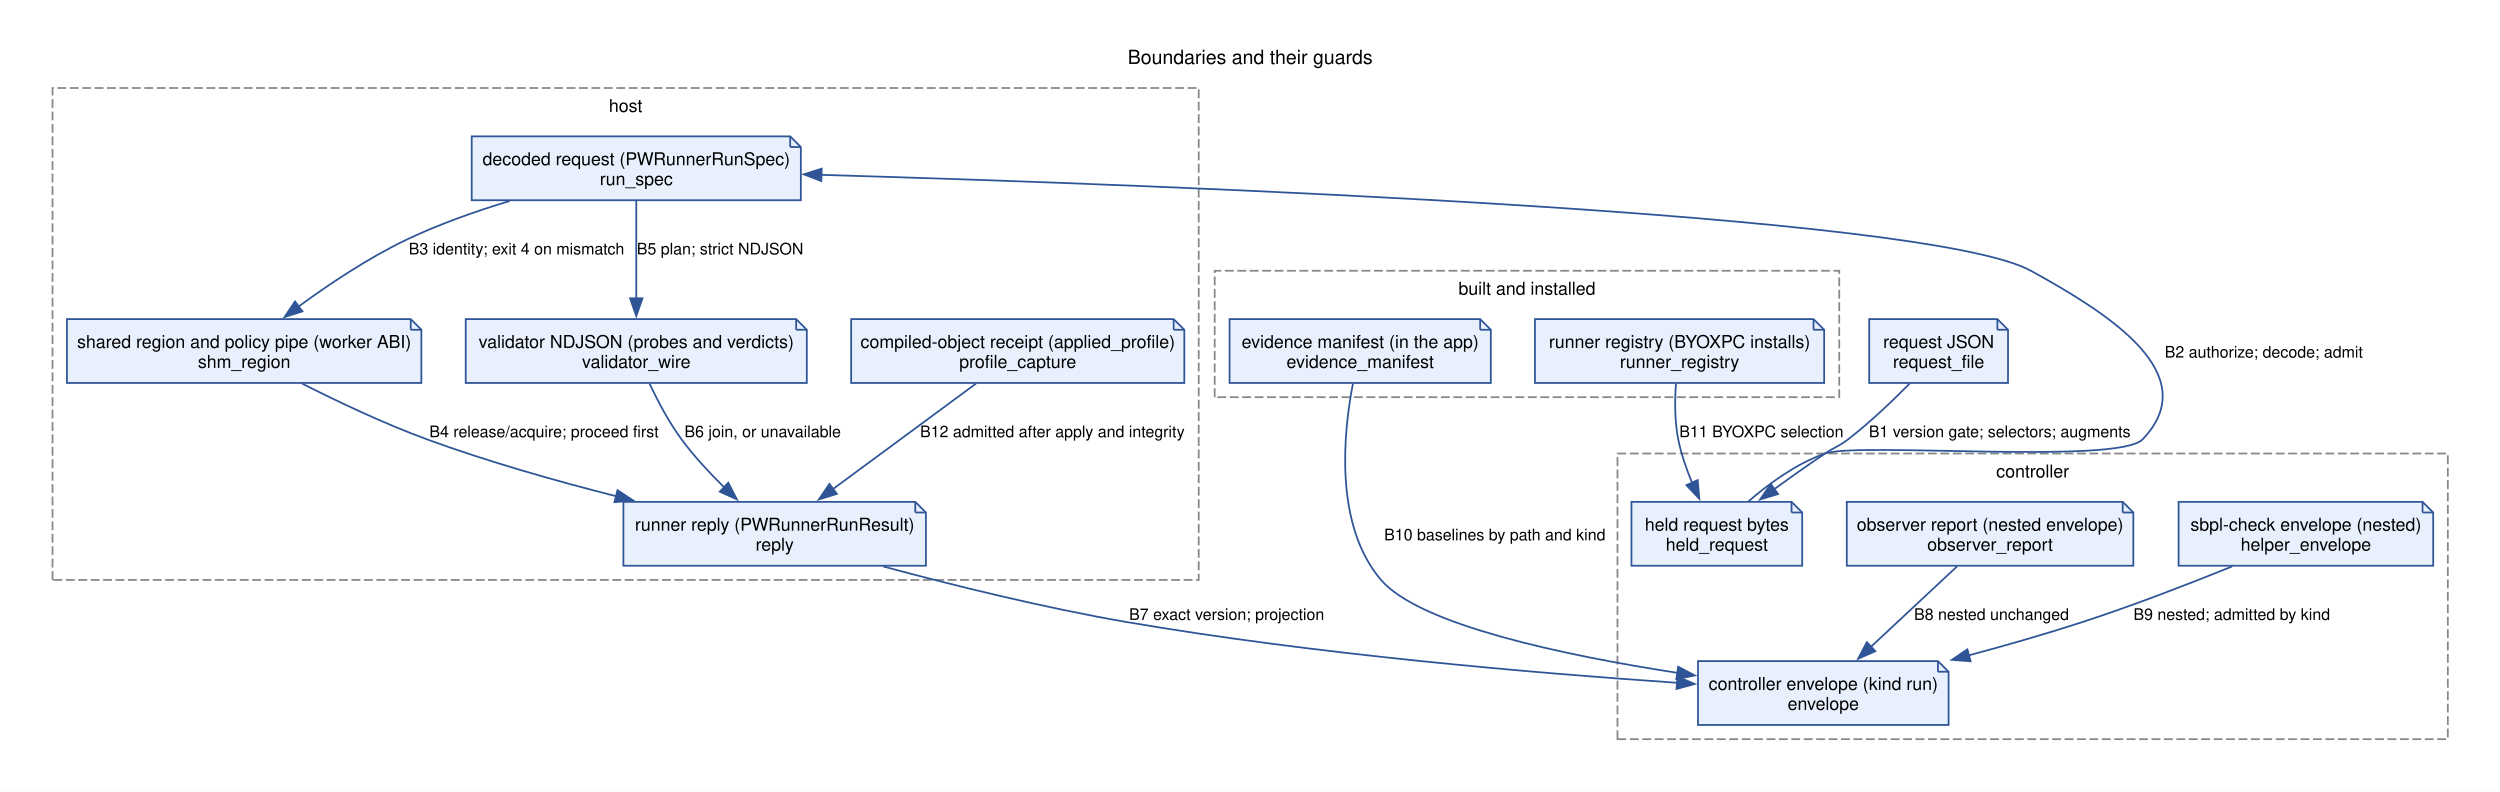
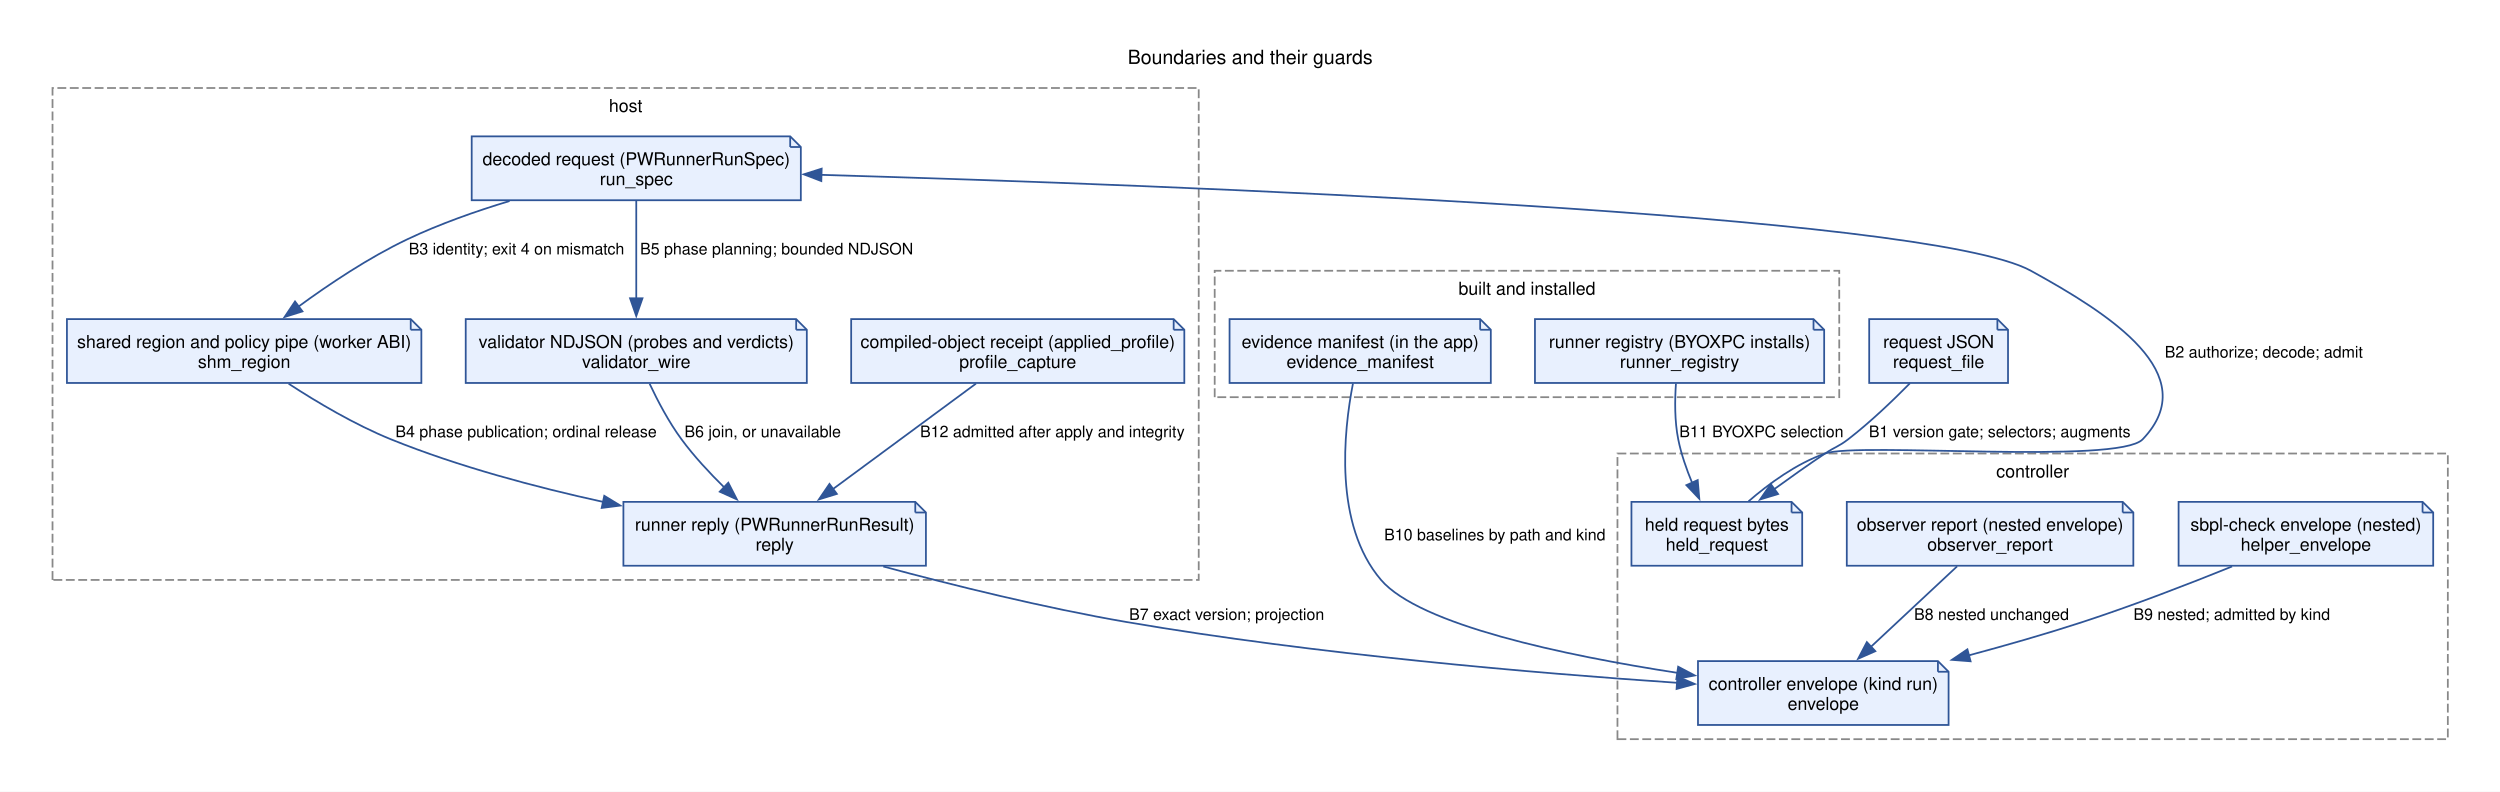
<svg xmlns="http://www.w3.org/2000/svg" xmlns:xlink="http://www.w3.org/1999/xlink" width="1409pt" height="446pt" viewBox="0.00 0.00 1409.00 446.00">
  <g id="graph0" class="graph" transform="scale(1 1) rotate(0) translate(21.6 424.6)">
    <polygon fill="white" stroke="none" points="-21.6,21.6 -21.6,-424.6 1387.6,-424.6 1387.6,21.6 -21.6,21.6" />
    <text xml:space="preserve" text-anchor="middle" x="683" y="-388.55" font-family="Helvetica,sans-Serif" font-size="11.00">Boundaries and their guards</text>
    <g id="clust1" class="cluster">
      <polygon fill="white" stroke="#888888" stroke-dasharray="5,2" points="890,-8 890,-169 1358,-169 1358,-8 890,-8" />
      <text xml:space="preserve" text-anchor="middle" x="1124" y="-155.5" font-family="Helvetica,sans-Serif" font-size="10.00">controller</text>
    </g>
    <g id="clust2" class="cluster">
      <polygon fill="white" stroke="#888888" stroke-dasharray="5,2" points="8,-97.75 8,-375 654,-375 654,-97.75 8,-97.75" />
      <text xml:space="preserve" text-anchor="middle" x="331" y="-361.5" font-family="Helvetica,sans-Serif" font-size="10.00">host</text>
    </g>
    <g id="clust3" class="cluster">
      <polygon fill="white" stroke="#888888" stroke-dasharray="5,2" points="663,-200.75 663,-272 1015,-272 1015,-200.75 663,-200.75" />
      <text xml:space="preserve" text-anchor="middle" x="839" y="-258.5" font-family="Helvetica,sans-Serif" font-size="10.00">built and installed</text>
    </g>
    <g id="node1" class="node">
      <g id="a_node1">
        <a xlink:href="ARCHITECTURE.md#boundaries-and-their-guards-nodes" xlink:title="held_request: held request bytes | the controller; one serialization; selectors stripped, augments spliced ">
          <polygon fill="#e8f0fe" stroke="#2f5597" points="988.12,-141.75 897.88,-141.75 897.88,-105.75 994.12,-105.75 994.12,-135.75 988.12,-141.75" />
          <polyline fill="none" stroke="#2f5597" points="988.12,-141.75 988.12,-135.75" />
          <polyline fill="none" stroke="#2f5597" points="994.12,-135.75 988.12,-135.75" />
          <text xml:space="preserve" text-anchor="middle" x="946" y="-125.5" font-family="Helvetica,sans-Serif" font-size="10.00">held request bytes</text>
          <text xml:space="preserve" text-anchor="middle" x="946" y="-114.25" font-family="Helvetica,sans-Serif" font-size="10.00">held_request</text>
        </a>
      </g>
    </g>
    <g id="node5" class="node">
      <g id="a_node5">
        <a xlink:href="ARCHITECTURE.md#boundaries-and-their-guards-nodes" xlink:title="run_spec: decoded request (PWRunnerRunSpec) | the host; Codable with closed keys ">
          <polygon fill="#e8f0fe" stroke="#2f5597" points="423.75,-347.75 244.25,-347.75 244.25,-311.75 429.75,-311.75 429.75,-341.75 423.75,-347.75" />
          <polyline fill="none" stroke="#2f5597" points="423.75,-347.75 423.75,-341.75" />
          <polyline fill="none" stroke="#2f5597" points="429.75,-341.75 423.75,-341.75" />
          <text xml:space="preserve" text-anchor="middle" x="337" y="-331.5" font-family="Helvetica,sans-Serif" font-size="10.00">decoded request (PWRunnerRunSpec)</text>
          <text xml:space="preserve" text-anchor="middle" x="337" y="-320.25" font-family="Helvetica,sans-Serif" font-size="10.00">run_spec</text>
        </a>
      </g>
    </g>
    <g id="edge2" class="edge">
      <g id="a_edge2">
        <a xlink:href="ARCHITECTURE.md#boundaries-and-their-guards-edges" xlink:title="B2: caller authorization; closed-key decode; capacity, then meaning; policy hash |  ">
          <path fill="none" stroke="#2f5597" d="M963.86,-142.05C975.23,-151.89 990.82,-163.35 1007,-169 1025.79,-175.57 1172.24,-162.61 1186,-177 1221.02,-213.61 1167.38,-247.57 1123,-272 1064.73,-304.08 641.4,-320.17 441.28,-326.05" />
          <polygon fill="#2f5597" stroke="#2f5597" points="441.29,-322.55 431.39,-326.34 441.49,-329.55 441.29,-322.55" />
        </a>
      </g>
      <g id="a_edge2-label">
        <a xlink:href="ARCHITECTURE.md#boundaries-and-their-guards-edges" xlink:title="B2 authorize; decode; admit">
          <text xml:space="preserve" text-anchor="middle" x="1254.28" y="-223.07" font-family="Helvetica,sans-Serif" font-size="9.00">B2 authorize; decode; admit</text>
        </a>
      </g>
    </g>
    <g id="node2" class="node">
      <g id="a_node2">
        <a xlink:href="ARCHITECTURE.md#boundaries-and-their-guards-nodes" xlink:title="envelope: controller envelope (kind run) | the controller; envelope frame; shape golden ">
          <polygon fill="#e8f0fe" stroke="#2f5597" points="1070.62,-52 935.38,-52 935.38,-16 1076.62,-16 1076.62,-46 1070.62,-52" />
          <polyline fill="none" stroke="#2f5597" points="1070.62,-52 1070.62,-46" />
          <polyline fill="none" stroke="#2f5597" points="1076.62,-46 1070.62,-46" />
          <text xml:space="preserve" text-anchor="middle" x="1006" y="-35.75" font-family="Helvetica,sans-Serif" font-size="10.00">controller envelope (kind run)</text>
          <text xml:space="preserve" text-anchor="middle" x="1006" y="-24.5" font-family="Helvetica,sans-Serif" font-size="10.00">envelope</text>
        </a>
      </g>
    </g>
    <g id="node3" class="node">
      <g id="a_node3">
        <a xlink:href="ARCHITECTURE.md#boundaries-and-their-guards-nodes" xlink:title="observer_report: observer report (nested envelope) | the observer; envelope frame; its own observer_schema_version (OBSERVER_SCHEMA_VERSION) inside ">
          <polygon fill="#e8f0fe" stroke="#2f5597" points="1174.75,-141.75 1019.25,-141.75 1019.25,-105.75 1180.75,-105.75 1180.75,-135.75 1174.75,-141.75" />
          <polyline fill="none" stroke="#2f5597" points="1174.75,-141.75 1174.75,-135.75" />
          <polyline fill="none" stroke="#2f5597" points="1180.75,-135.75 1174.75,-135.75" />
          <text xml:space="preserve" text-anchor="middle" x="1100" y="-125.5" font-family="Helvetica,sans-Serif" font-size="10.00">observer report (nested envelope)</text>
          <text xml:space="preserve" text-anchor="middle" x="1100" y="-114.25" font-family="Helvetica,sans-Serif" font-size="10.00">observer_report</text>
        </a>
      </g>
    </g>
    <g id="edge8" class="edge">
      <g id="a_edge8">
        <a xlink:href="ARCHITECTURE.md#boundaries-and-their-guards-edges" xlink:title="B8: nested unchanged; log evidence never changes execution evidence |  The receiver admits the exact kind, outer envelope version and inner report version before interpretation. Rejected JSON remains opaque; independent transport and execution evidence survive.">
          <path fill="none" stroke="#2f5597" d="M1081.43,-105.41C1067.52,-92.43 1048.3,-74.49 1032.74,-59.96" />
          <polygon fill="#2f5597" stroke="#2f5597" points="1035.34,-57.6 1025.64,-53.33 1030.56,-62.72 1035.34,-57.6" />
        </a>
      </g>
      <g id="a_edge8-label">
        <a xlink:href="ARCHITECTURE.md#boundaries-and-their-guards-edges" xlink:title="B8 nested unchanged">
          <text xml:space="preserve" text-anchor="middle" x="1100.82" y="-75.2" font-family="Helvetica,sans-Serif" font-size="9.00">B8 nested unchanged</text>
        </a>
      </g>
    </g>
    <g id="node4" class="node">
      <g id="a_node4">
        <a xlink:href="ARCHITECTURE.md#boundaries-and-their-guards-nodes" xlink:title="helper_envelope: sbpl-check envelope (nested) | sbpl-check; envelope frame; kind sbpl_check ">
          <polygon fill="#e8f0fe" stroke="#2f5597" points="1343.75,-141.75 1206.25,-141.75 1206.25,-105.75 1349.75,-105.75 1349.75,-135.75 1343.75,-141.75" />
          <polyline fill="none" stroke="#2f5597" points="1343.75,-141.75 1343.75,-135.75" />
          <polyline fill="none" stroke="#2f5597" points="1349.75,-135.75 1343.75,-135.75" />
          <text xml:space="preserve" text-anchor="middle" x="1278" y="-125.5" font-family="Helvetica,sans-Serif" font-size="10.00">sbpl-check envelope (nested)</text>
          <text xml:space="preserve" text-anchor="middle" x="1278" y="-114.25" font-family="Helvetica,sans-Serif" font-size="10.00">helper_envelope</text>
        </a>
      </g>
    </g>
    <g id="edge9" class="edge">
      <g id="a_edge9">
        <a xlink:href="ARCHITECTURE.md#boundaries-and-their-guards-edges" xlink:title="B9: nested unchanged; admitted by kind and frame version |  ">
          <path fill="none" stroke="#2f5597" d="M1236.41,-105.35C1212.04,-95.49 1180.54,-83.3 1152,-74 1131.4,-67.28 1108.89,-60.84 1087.85,-55.2" />
          <polygon fill="#2f5597" stroke="#2f5597" points="1089.03,-51.89 1078.46,-52.71 1087.23,-58.65 1089.03,-51.89" />
        </a>
      </g>
      <g id="a_edge9-label">
        <a xlink:href="ARCHITECTURE.md#boundaries-and-their-guards-edges" xlink:title="B9 nested; admitted by kind">
          <text xml:space="preserve" text-anchor="middle" x="1236.23" y="-75.2" font-family="Helvetica,sans-Serif" font-size="9.00">B9 nested; admitted by kind</text>
        </a>
      </g>
    </g>
    <g id="node6" class="node">
      <g id="a_node6">
        <a xlink:href="ARCHITECTURE.md#boundaries-and-their-guards-nodes" xlink:title="shm_region: shared region and policy pipe (worker ABI) | host writes inputs, worker writes outputs; fixed layout; magic at byte 0, source identity at byte 64 ">
          <polygon fill="#e8f0fe" stroke="#2f5597" points="209.88,-244.75 16.12,-244.75 16.12,-208.75 215.88,-208.75 215.88,-238.75 209.88,-244.75" />
          <polyline fill="none" stroke="#2f5597" points="209.88,-244.75 209.88,-238.75" />
          <polyline fill="none" stroke="#2f5597" points="215.88,-238.75 209.88,-238.75" />
          <text xml:space="preserve" text-anchor="middle" x="116" y="-228.5" font-family="Helvetica,sans-Serif" font-size="10.00">shared region and policy pipe (worker ABI)</text>
          <text xml:space="preserve" text-anchor="middle" x="116" y="-217.25" font-family="Helvetica,sans-Serif" font-size="10.00">shm_region</text>
        </a>
      </g>
    </g>
    <g id="edge3" class="edge">
      <g id="a_edge3">
-         <a xlink:href="ARCHITECTURE.md#boundaries-and-their-guards-edges" xlink:title="B3: host writes identity, counts, slots, params; worker refuses on magic or identity mismatch (exit 4) |  ">
+         <a xlink:href="ARCHITECTURE.md#boundaries-and-their-guards-edges" xlink:title="B3: host writes identity, counts, phase partitions and slots; worker refuses mismatched identity or invalid partition |  ">
          <path fill="none" stroke="#2f5597" d="M265.6,-311.31C246.46,-305.53 226.07,-298.33 208,-289.75 186.27,-279.43 163.85,-264.43 146.58,-251.77" />
          <polygon fill="#2f5597" stroke="#2f5597" points="148.87,-249.11 138.77,-245.92 144.68,-254.71 148.87,-249.11" />
        </a>
      </g>
      <g id="a_edge3-label">
        <a xlink:href="ARCHITECTURE.md#boundaries-and-their-guards-edges" xlink:title="B3 identity; exit 4 on mismatch">
          <text xml:space="preserve" text-anchor="middle" x="269.5" y="-281.2" font-family="Helvetica,sans-Serif" font-size="9.00">B3 identity; exit 4 on mismatch</text>
        </a>
      </g>
    </g>
    <g id="node7" class="node">
      <g id="a_node7">
-         <a xlink:href="ARCHITECTURE.md#boundaries-and-their-guards-nodes" xlink:title="validator_wire: validator NDJSON (probes and verdicts) | host and validator, co-shipped in one bundle; NDJSON; kind sb_api_validator_verdict; no version marker The wire carries no version marker; the Known gap below the figure says what holds this boundary instead.">
+         <a xlink:href="ARCHITECTURE.md#boundaries-and-their-guards-nodes" xlink:title="validator_wire: validator NDJSON (probes and verdicts) | host and validator, co-shipped in one bundle; bounded NDJSON; exact kind sb_api_validator_verdict and schema_version 1 ">
          <polygon fill="#e8f0fe" stroke="#2f5597" points="427.12,-244.75 240.88,-244.75 240.88,-208.75 433.12,-208.75 433.12,-238.75 427.12,-244.75" />
          <polyline fill="none" stroke="#2f5597" points="427.12,-244.75 427.12,-238.75" />
          <polyline fill="none" stroke="#2f5597" points="433.12,-238.75 427.12,-238.75" />
          <text xml:space="preserve" text-anchor="middle" x="337" y="-228.5" font-family="Helvetica,sans-Serif" font-size="10.00">validator NDJSON (probes and verdicts)</text>
          <text xml:space="preserve" text-anchor="middle" x="337" y="-217.25" font-family="Helvetica,sans-Serif" font-size="10.00">validator_wire</text>
        </a>
      </g>
    </g>
    <g id="edge5" class="edge">
      <g id="a_edge5">
-         <a xlink:href="ARCHITECTURE.md#boundaries-and-their-guards-edges" xlink:title="B5: planned probes; strict NDJSON decode; association by unique id |  ">
+         <a xlink:href="ARCHITECTURE.md#boundaries-and-their-guards-edges" xlink:title="B5: fresh phase planning; bounded strict NDJSON decode; unique step association within the phase |  ">
          <path fill="none" stroke="#2f5597" d="M337,-311.62C337,-296.53 337,-274.24 337,-256.44" />
          <polygon fill="#2f5597" stroke="#2f5597" points="340.5,-256.48 337,-246.48 333.5,-256.48 340.5,-256.48" />
        </a>
      </g>
      <g id="a_edge5-label">
-         <a xlink:href="ARCHITECTURE.md#boundaries-and-their-guards-edges" xlink:title="B5 plan; strict NDJSON">
-           <text xml:space="preserve" text-anchor="middle" x="384.25" y="-281.2" font-family="Helvetica,sans-Serif" font-size="9.00">B5 plan; strict NDJSON</text>
+         <a xlink:href="ARCHITECTURE.md#boundaries-and-their-guards-edges" xlink:title="B5 phase planning; bounded NDJSON">
+           <text xml:space="preserve" text-anchor="middle" x="416.12" y="-281.2" font-family="Helvetica,sans-Serif" font-size="9.00">B5 phase planning; bounded NDJSON</text>
        </a>
      </g>
    </g>
    <g id="node8" class="node">
      <g id="a_node8">
        <a xlink:href="ARCHITECTURE.md#boundaries-and-their-guards-nodes" xlink:title="reply: runner reply (PWRunnerRunResult) | the host; response schema; shape golden ">
          <polygon fill="#e8f0fe" stroke="#2f5597" points="494.25,-141.75 329.75,-141.75 329.75,-105.75 500.25,-105.75 500.25,-135.75 494.25,-141.75" />
          <polyline fill="none" stroke="#2f5597" points="494.25,-141.75 494.25,-135.75" />
          <polyline fill="none" stroke="#2f5597" points="500.25,-135.75 494.25,-135.75" />
          <text xml:space="preserve" text-anchor="middle" x="415" y="-125.5" font-family="Helvetica,sans-Serif" font-size="10.00">runner reply (PWRunnerRunResult)</text>
          <text xml:space="preserve" text-anchor="middle" x="415" y="-114.25" font-family="Helvetica,sans-Serif" font-size="10.00">reply</text>
        </a>
      </g>
    </g>
    <g id="edge4" class="edge">
      <g id="a_edge4">
-         <a xlink:href="ARCHITECTURE.md#boundaries-and-their-guards-edges" xlink:title="B4: release/acquire publication; proceed before attempts; disposition record from raw facts |  ">
-           <path fill="none" stroke="#2f5597" d="M148.74,-208.38C168.67,-198.28 194.85,-185.85 219,-177 253.31,-164.42 292.01,-153.46 325.9,-144.86" />
-           <polygon fill="#2f5597" stroke="#2f5597" points="326.41,-148.35 335.26,-142.53 324.71,-141.56 326.41,-148.35" />
+         <a xlink:href="ARCHITECTURE.md#boundaries-and-their-guards-edges" xlink:title="B4: per-phase release/acquire publication; exact ordinal before actions; disposition from raw facts |  ">
+           <path fill="none" stroke="#2f5597" d="M141.08,-208.33C156.99,-197.96 178.35,-185.26 198.75,-177 236.71,-161.63 280.32,-150.03 318.39,-141.71" />
+           <polygon fill="#2f5597" stroke="#2f5597" points="318.97,-145.17 328.02,-139.66 317.51,-138.32 318.97,-145.17" />
        </a>
      </g>
      <g id="a_edge4-label">
-         <a xlink:href="ARCHITECTURE.md#boundaries-and-their-guards-edges" xlink:title="B4 release/acquire; proceed first">
-           <text xml:space="preserve" text-anchor="middle" x="285" y="-178.2" font-family="Helvetica,sans-Serif" font-size="9.00">B4 release/acquire; proceed first</text>
+         <a xlink:href="ARCHITECTURE.md#boundaries-and-their-guards-edges" xlink:title="B4 phase publication; ordinal release">
+           <text xml:space="preserve" text-anchor="middle" x="274.88" y="-178.2" font-family="Helvetica,sans-Serif" font-size="9.00">B4 phase publication; ordinal release</text>
        </a>
      </g>
    </g>
    <g id="edge6" class="edge">
      <g id="a_edge6">
-         <a xlink:href="ARCHITECTURE.md#boundaries-and-their-guards-edges" xlink:title="B6: verdict joined to its step, or an explicit unavailable prediction |  ">
+         <a xlink:href="ARCHITECTURE.md#boundaries-and-their-guards-edges" xlink:title="B6: verdict joined only to its phase and step, or explicit unavailable prediction |  ">
          <path fill="none" stroke="#2f5597" d="M344.53,-208.3C349.07,-198.65 355.36,-186.69 362.5,-177 369.54,-167.45 378.32,-158 386.67,-149.81" />
          <polygon fill="#2f5597" stroke="#2f5597" points="388.87,-152.56 393.71,-143.13 384.05,-147.48 388.87,-152.56" />
        </a>
      </g>
      <g id="a_edge6-label">
        <a xlink:href="ARCHITECTURE.md#boundaries-and-their-guards-edges" xlink:title="B6 join, or unavailable">
          <text xml:space="preserve" text-anchor="middle" x="408.25" y="-178.2" font-family="Helvetica,sans-Serif" font-size="9.00">B6 join, or unavailable</text>
        </a>
      </g>
    </g>
    <g id="edge7" class="edge">
      <g id="a_edge7">
        <a xlink:href="ARCHITECTURE.md#boundaries-and-their-guards-edges" xlink:title="B7: exact response version; disposition validated and projected; reply retained unread when refused |  ">
          <path fill="none" stroke="#2f5597" d="M476.22,-105.33C515.22,-94.83 566.98,-81.98 613.5,-74 719.8,-55.76 843.87,-45.2 923.61,-39.78" />
          <polygon fill="#2f5597" stroke="#2f5597" points="923.79,-43.27 933.54,-39.11 923.32,-36.29 923.79,-43.27" />
        </a>
      </g>
      <g id="a_edge7-label">
        <a xlink:href="ARCHITECTURE.md#boundaries-and-their-guards-edges" xlink:title="B7 exact version; projection">
          <text xml:space="preserve" text-anchor="middle" x="669.75" y="-75.2" font-family="Helvetica,sans-Serif" font-size="9.00">B7 exact version; projection</text>
        </a>
      </g>
    </g>
    <g id="node9" class="node">
      <g id="a_node9">
        <a xlink:href="ARCHITECTURE.md#boundaries-and-their-guards-nodes" xlink:title="profile_capture: compiled-object receipt (applied_profile) | the worker, before apply; admitted by the host; opt-in copy of the compiled object with a nonce; its own schema_version on AppliedProfileCapture ">
          <polygon fill="#e8f0fe" stroke="#2f5597" points="639.88,-244.75 458.12,-244.75 458.12,-208.75 645.88,-208.75 645.88,-238.75 639.88,-244.75" />
          <polyline fill="none" stroke="#2f5597" points="639.88,-244.75 639.88,-238.75" />
          <polyline fill="none" stroke="#2f5597" points="645.88,-238.75 639.88,-238.75" />
          <text xml:space="preserve" text-anchor="middle" x="552" y="-228.5" font-family="Helvetica,sans-Serif" font-size="10.00">compiled-object receipt (applied_profile)</text>
          <text xml:space="preserve" text-anchor="middle" x="552" y="-217.25" font-family="Helvetica,sans-Serif" font-size="10.00">profile_capture</text>
        </a>
      </g>
    </g>
    <g id="edge12" class="edge">
      <g id="a_edge12">
        <a xlink:href="ARCHITECTURE.md#boundaries-and-their-guards-edges" xlink:title="B12: admitted only after successful application, worker completion, PID, nonce, input identity and payload integrity checks |  ">
          <path fill="none" stroke="#2f5597" d="M528.45,-208.39C506.2,-191.98 472.62,-167.23 447.76,-148.9" />
          <polygon fill="#2f5597" stroke="#2f5597" points="450.05,-146.24 439.92,-143.12 445.89,-151.87 450.05,-146.24" />
        </a>
      </g>
      <g id="a_edge12-label">
        <a xlink:href="ARCHITECTURE.md#boundaries-and-their-guards-edges" xlink:title="B12 admitted after apply and integrity">
          <text xml:space="preserve" text-anchor="middle" x="571.52" y="-178.2" font-family="Helvetica,sans-Serif" font-size="9.00">B12 admitted after apply and integrity</text>
        </a>
      </g>
    </g>
    <g id="node10" class="node">
      <g id="a_node10">
        <a xlink:href="ARCHITECTURE.md#boundaries-and-their-guards-nodes" xlink:title="evidence_manifest: evidence manifest (in the app) | the build; hashes and entitlements of every shipped binary; its own schema_version (EVIDENCE_SCHEMA_VERSION) ">
          <polygon fill="#e8f0fe" stroke="#2f5597" points="812.62,-244.75 671.38,-244.75 671.38,-208.75 818.62,-208.75 818.62,-238.75 812.62,-244.75" />
          <polyline fill="none" stroke="#2f5597" points="812.62,-244.75 812.62,-238.75" />
          <polyline fill="none" stroke="#2f5597" points="818.62,-238.75 812.62,-238.75" />
          <text xml:space="preserve" text-anchor="middle" x="745" y="-228.5" font-family="Helvetica,sans-Serif" font-size="10.00">evidence manifest (in the app)</text>
          <text xml:space="preserve" text-anchor="middle" x="745" y="-217.25" font-family="Helvetica,sans-Serif" font-size="10.00">evidence_manifest</text>
        </a>
      </g>
    </g>
    <g id="edge10" class="edge">
      <g id="a_edge10">
        <a xlink:href="ARCHITECTURE.md#boundaries-and-their-guards-edges" xlink:title="B10: dossier compares selected binaries with manifest baselines; lookup by exact path and kind |  ">
          <path fill="none" stroke="#2f5597" d="M740.93,-208.47C735.66,-181.42 730.05,-128.95 756.75,-97.75 778.44,-72.4 859.82,-55.26 923.77,-45.38" />
          <polygon fill="#2f5597" stroke="#2f5597" points="924.22,-48.85 933.58,-43.91 923.18,-41.93 924.22,-48.85" />
        </a>
      </g>
      <g id="a_edge10-label">
        <a xlink:href="ARCHITECTURE.md#boundaries-and-their-guards-edges" xlink:title="B10 baselines by path and kind">
          <text xml:space="preserve" text-anchor="middle" x="820.88" y="-120.08" font-family="Helvetica,sans-Serif" font-size="9.00">B10 baselines by path and kind</text>
        </a>
      </g>
    </g>
    <g id="node11" class="node">
      <g id="a_node11">
        <a xlink:href="ARCHITECTURE.md#boundaries-and-their-guards-nodes" xlink:title="runner_registry: runner registry (BYOXPC installs) | the runner commands; additive-field loader; retired kind aliases kept for recovery; its own schema_version (RUNNER_REGISTRY_SCHEMA_VERSION) ">
          <polygon fill="#e8f0fe" stroke="#2f5597" points="1000.5,-244.75 843.5,-244.75 843.5,-208.75 1006.5,-208.75 1006.5,-238.75 1000.5,-244.75" />
          <polyline fill="none" stroke="#2f5597" points="1000.5,-244.75 1000.5,-238.75" />
          <polyline fill="none" stroke="#2f5597" points="1006.5,-238.75 1000.5,-238.75" />
          <text xml:space="preserve" text-anchor="middle" x="925" y="-228.5" font-family="Helvetica,sans-Serif" font-size="10.00">runner registry (BYOXPC installs)</text>
          <text xml:space="preserve" text-anchor="middle" x="925" y="-217.25" font-family="Helvetica,sans-Serif" font-size="10.00">runner_registry</text>
        </a>
      </g>
    </g>
    <g id="edge11" class="edge">
      <g id="a_edge11">
        <a xlink:href="ARCHITECTURE.md#boundaries-and-their-guards-edges" xlink:title="B11: selection resolves a BYOXPC target; selector fields stripped before XPC |  ">
          <path fill="none" stroke="#2f5597" d="M922.97,-208.44C922.3,-199.05 922.19,-187.29 924.25,-177 925.9,-168.75 928.88,-160.17 932.11,-152.41" />
          <polygon fill="#2f5597" stroke="#2f5597" points="935.22,-154.03 936.13,-143.48 928.84,-151.16 935.22,-154.03" />
        </a>
      </g>
      <g id="a_edge11-label">
        <a xlink:href="ARCHITECTURE.md#boundaries-and-their-guards-edges" xlink:title="B11 BYOXPC selection">
          <text xml:space="preserve" text-anchor="middle" x="971.12" y="-178.2" font-family="Helvetica,sans-Serif" font-size="9.00">B11 BYOXPC selection</text>
        </a>
      </g>
    </g>
    <g id="node12" class="node">
      <g id="a_node12">
        <a xlink:href="ARCHITECTURE.md#boundaries-and-their-guards-nodes" xlink:title="request_file: request JSON | the caller; a JSON file naming the request schema ">
          <polygon fill="#e8f0fe" stroke="#2f5597" points="1104.12,-244.75 1031.88,-244.75 1031.88,-208.75 1110.12,-208.75 1110.12,-238.75 1104.12,-244.75" />
          <polyline fill="none" stroke="#2f5597" points="1104.12,-244.75 1104.12,-238.75" />
          <polyline fill="none" stroke="#2f5597" points="1110.12,-238.75 1104.12,-238.75" />
          <text xml:space="preserve" text-anchor="middle" x="1071" y="-228.5" font-family="Helvetica,sans-Serif" font-size="10.00">request JSON</text>
          <text xml:space="preserve" text-anchor="middle" x="1071" y="-217.25" font-family="Helvetica,sans-Serif" font-size="10.00">request_file</text>
        </a>
      </g>
    </g>
    <g id="edge1" class="edge">
      <g id="a_edge1">
        <a xlink:href="ARCHITECTURE.md#boundaries-and-their-guards-edges" xlink:title="B1: request version gate; selector parse; augment resolution |  ">
          <path fill="none" stroke="#2f5597" d="M1054.81,-208.56C1045.16,-198.77 1032.41,-186.58 1020,-177 1014.63,-172.86 1012.64,-172.77 1007,-169 997.56,-162.68 987.5,-155.56 978.34,-148.9" />
          <polygon fill="#2f5597" stroke="#2f5597" points="980.53,-146.17 970.39,-143.09 976.39,-151.82 980.53,-146.17" />
        </a>
      </g>
      <g id="a_edge1-label">
        <a xlink:href="ARCHITECTURE.md#boundaries-and-their-guards-edges" xlink:title="B1 version gate; selectors; augments">
          <text xml:space="preserve" text-anchor="middle" x="1105.43" y="-178.2" font-family="Helvetica,sans-Serif" font-size="9.00">B1 version gate; selectors; augments</text>
        </a>
      </g>
    </g>
  </g>
</svg>
